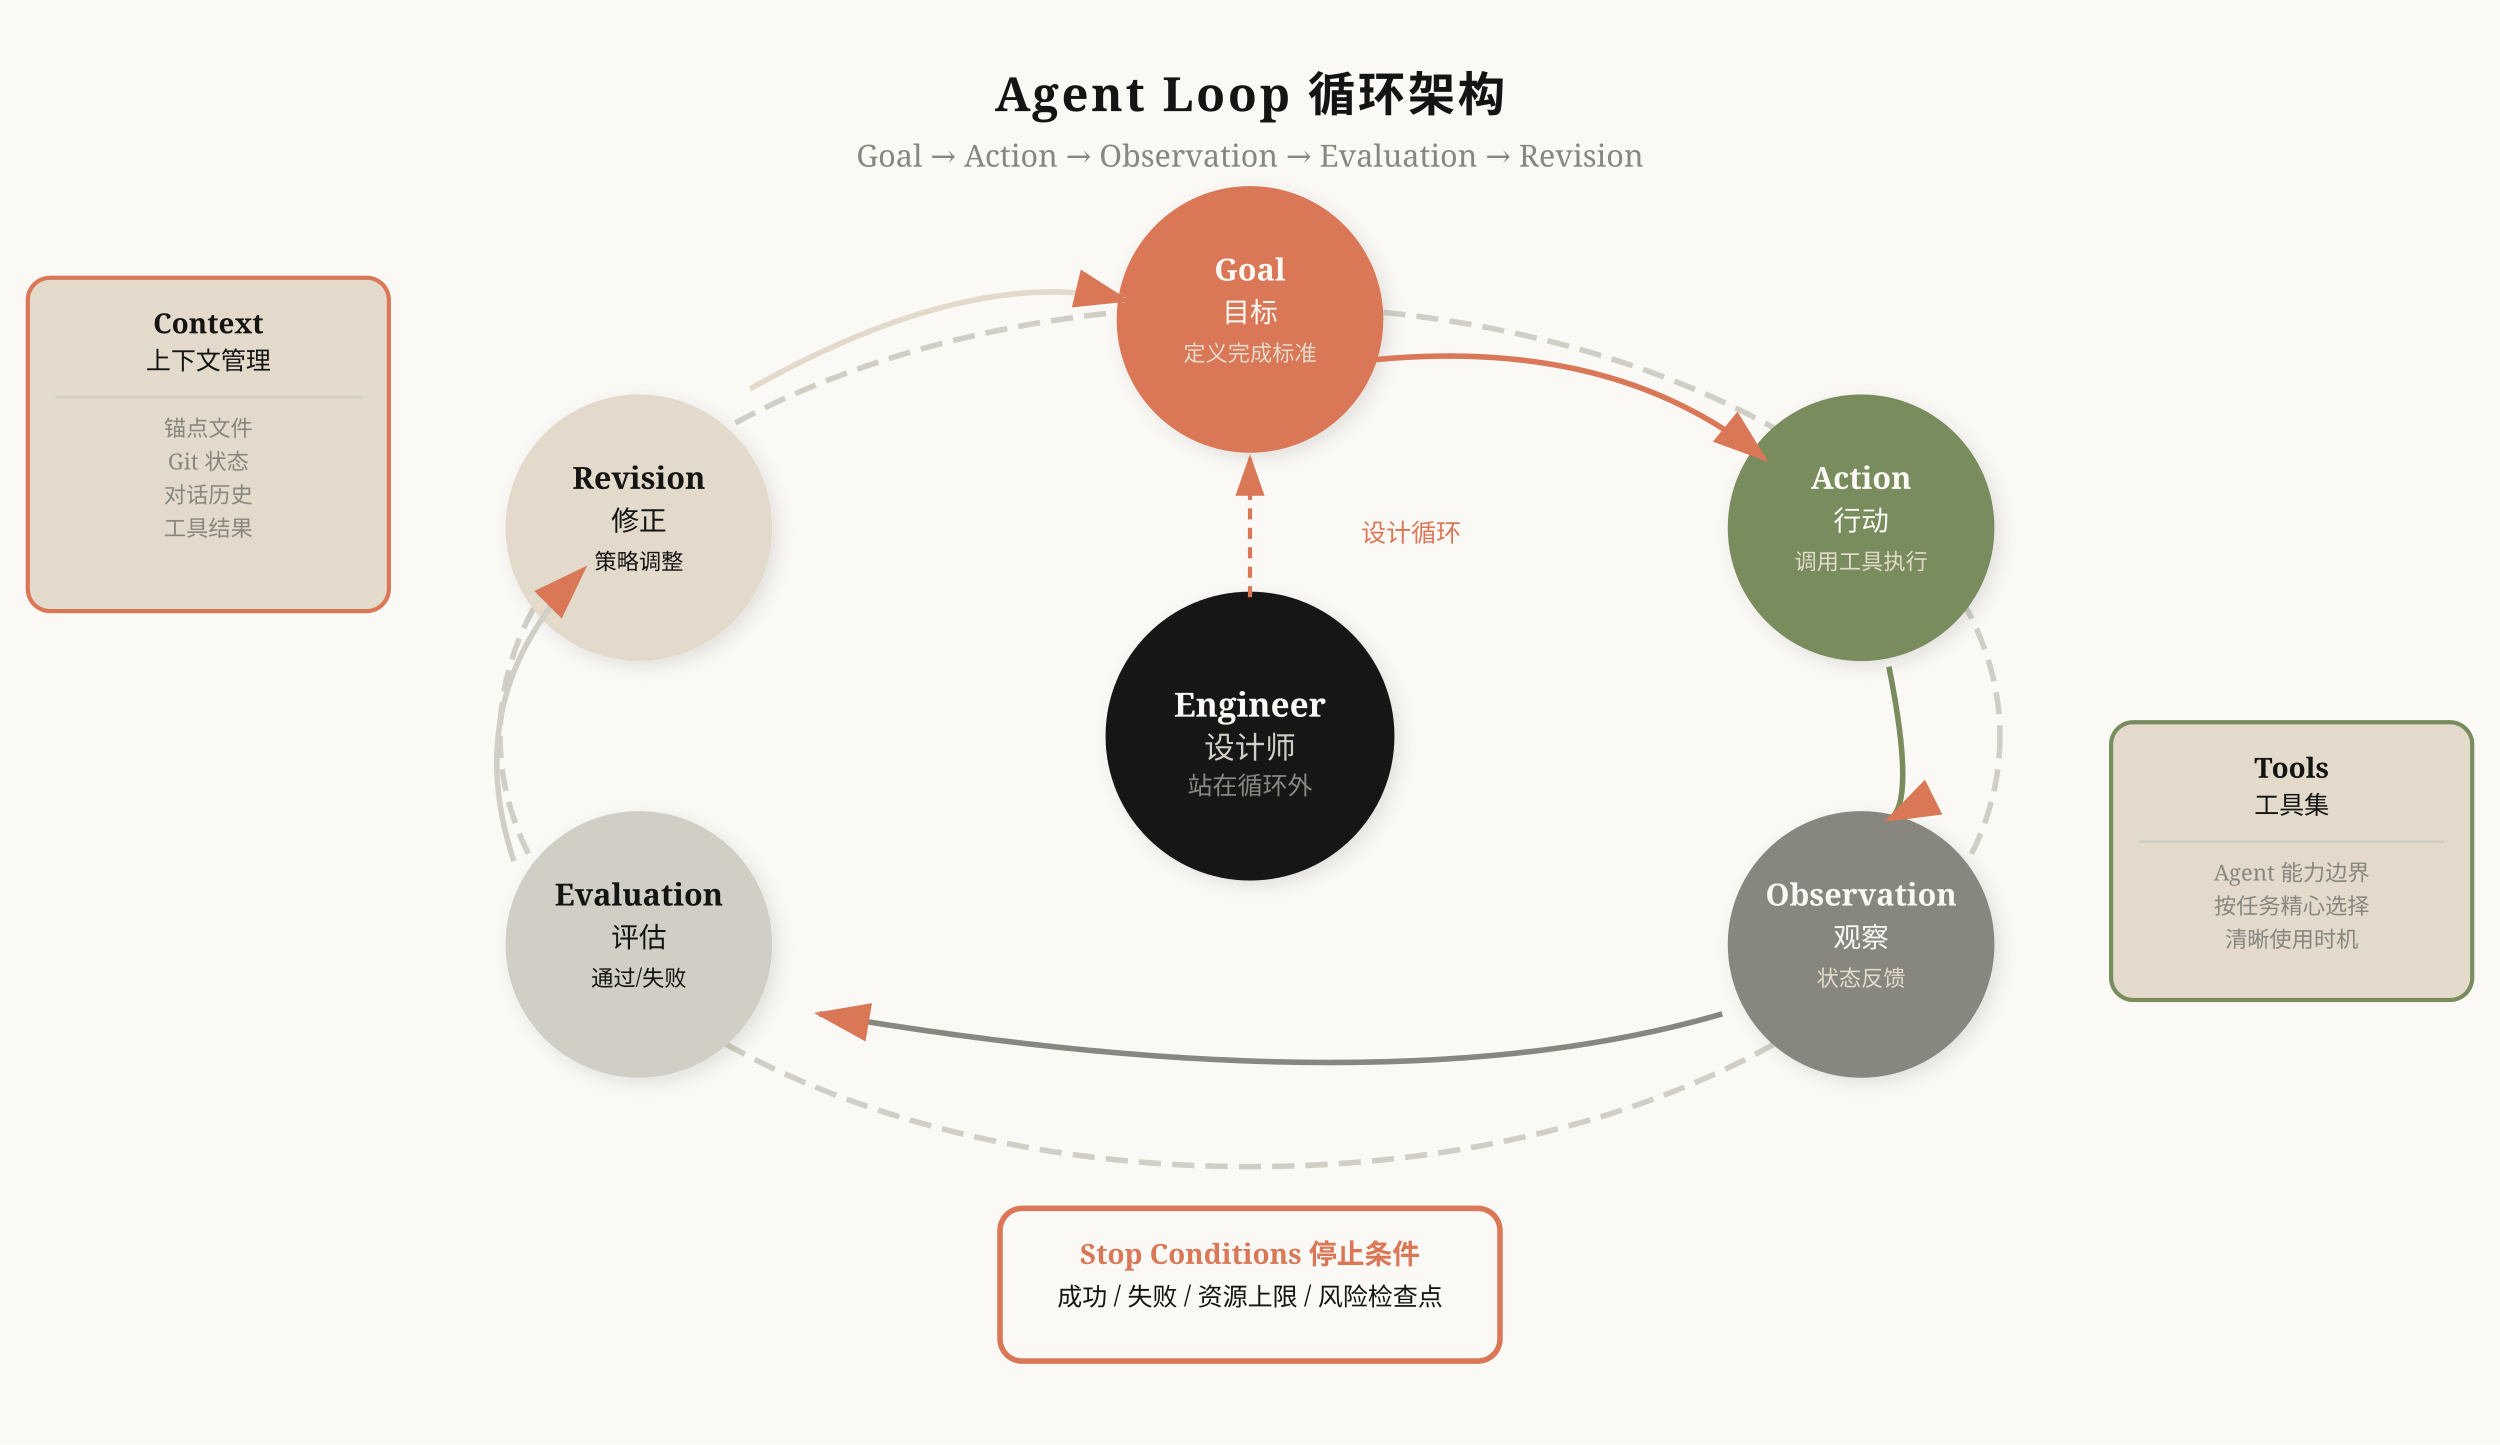
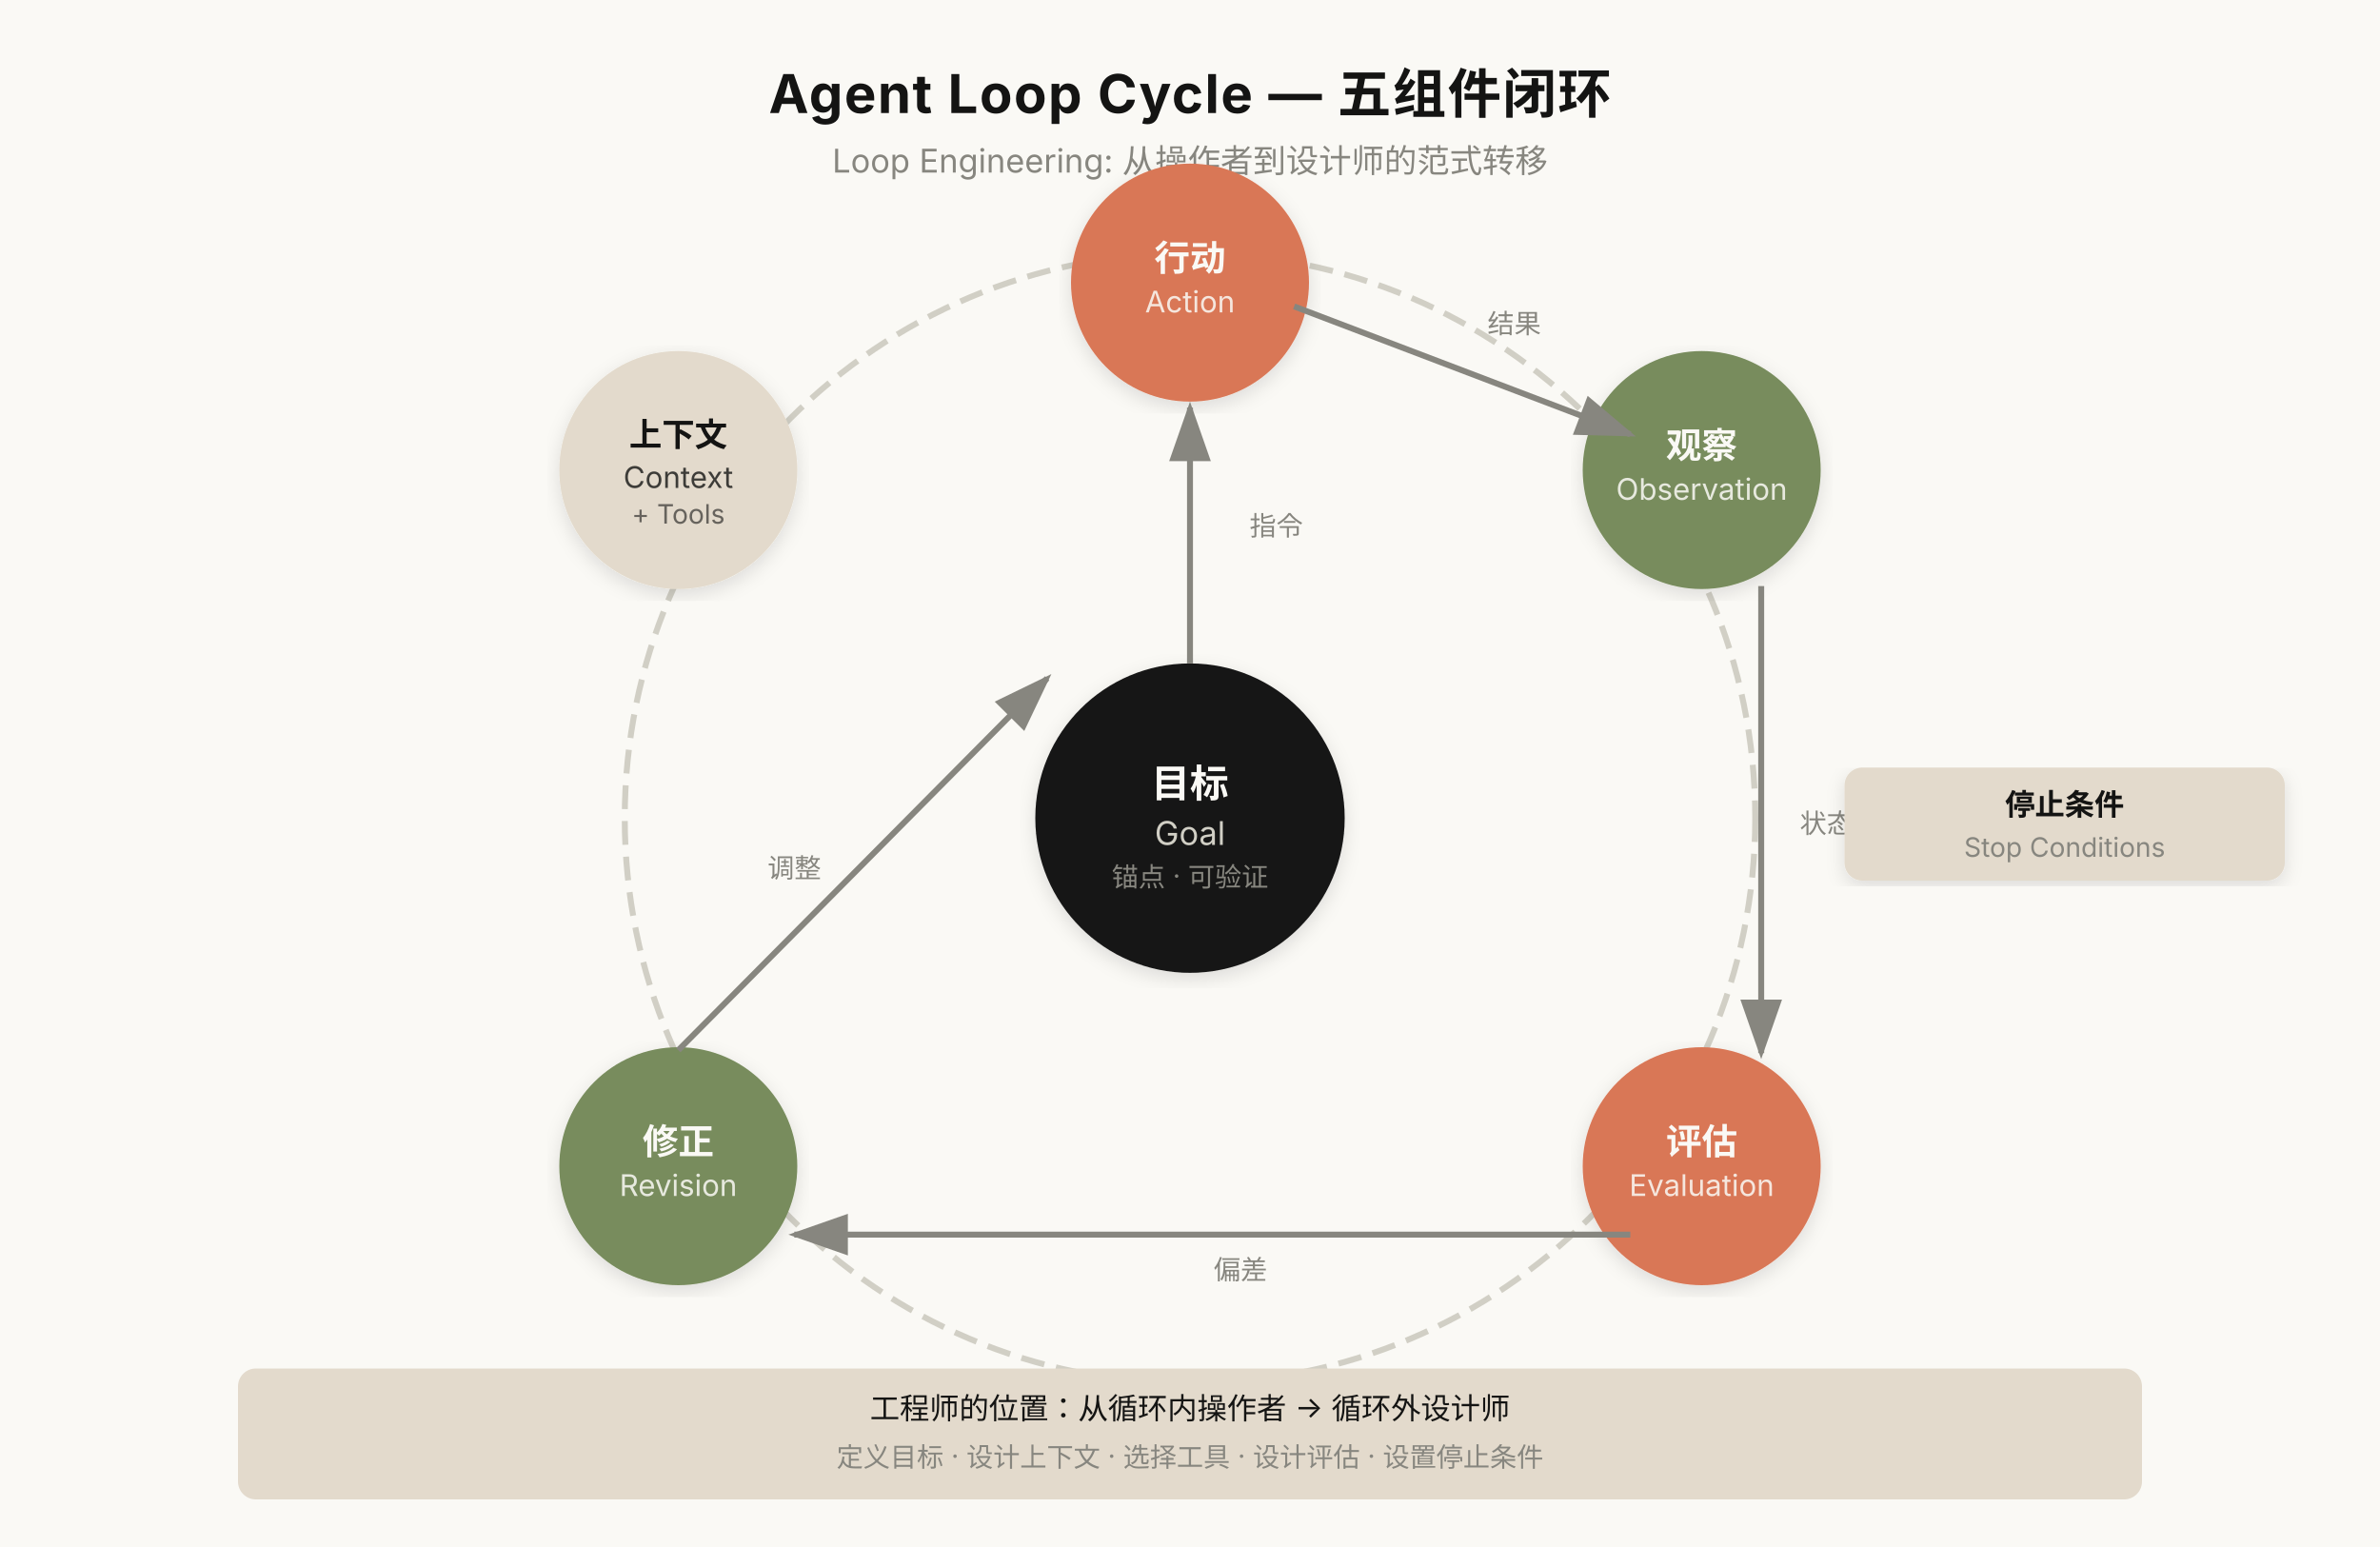
- <svg xmlns="http://www.w3.org/2000/svg" viewBox="0 0 900 520" font-family="'Georgia', serif">
+ <svg xmlns="http://www.w3.org/2000/svg" viewBox="0 0 800 520" font-family="system-ui,-apple-system,sans-serif">
  <defs>
-     <marker id="arrowhead" markerWidth="10" markerHeight="7" refX="9" refY="3.5" orient="auto">
-       <polygon points="0 0, 10 3.5, 0 7" fill="#D97757" />
+     <marker id="arrow" markerWidth="10" markerHeight="7" refX="9" refY="3.5" orient="auto">
+       <polygon points="0 0, 10 3.5, 0 7" fill="#87867F" />
    </marker>
-     <filter id="shadow" x="-10%" y="-10%" width="120%" height="120%">
-       <feDropShadow dx="2" dy="2" stdDeviation="3" flood-color="#141413" flood-opacity="0.1" />
+     <filter id="shadow" x="-5%" y="-5%" width="110%" height="110%">
+       <feDropShadow dx="0" dy="2" stdDeviation="3" flood-color="#141413" flood-opacity="0.12" />
    </filter>
  </defs>
-   <rect width="900" height="520" fill="#FAF9F5" />
-   <text x="450" y="40" text-anchor="middle" font-size="17" font-weight="bold" fill="#141413" letter-spacing="1">Agent Loop 循环架构</text>
-   <text x="450" y="60" text-anchor="middle" font-size="11" fill="#87867F">Goal → Action → Observation → Evaluation → Revision</text>
-   <circle cx="450" cy="265" r="52" fill="#141413" filter="url(#shadow)" />
-   <text x="450" y="258" text-anchor="middle" font-size="12" font-weight="bold" fill="#FAF9F5">Engineer</text>
-   <text x="450" y="273" text-anchor="middle" font-size="11" fill="#D1CFC5">设计师</text>
-   <text x="450" y="286" text-anchor="middle" font-size="9" fill="#87867F">站在循环外</text>
-   <ellipse cx="450" cy="265" rx="270" ry="155" fill="none" stroke="#D1CFC5" stroke-width="2" stroke-dasharray="8 4" />
-   <g transform="translate(450, 115)">
-     <circle r="48" fill="#D97757" filter="url(#shadow)" />
-     <text y="-14" text-anchor="middle" font-size="11" font-weight="bold" fill="#FAF9F5">Goal</text>
-     <text y="1" text-anchor="middle" font-size="10" fill="#FAF9F5">目标</text>
-     <text y="15" text-anchor="middle" font-size="8" fill="#E3DACC">定义完成标准</text>
-   </g>
-   <g transform="translate(670, 190)">
-     <circle r="48" fill="#788C5D" filter="url(#shadow)" />
-     <text y="-14" text-anchor="middle" font-size="11" font-weight="bold" fill="#FAF9F5">Action</text>
-     <text y="1" text-anchor="middle" font-size="10" fill="#FAF9F5">行动</text>
-     <text y="15" text-anchor="middle" font-size="8" fill="#E3DACC">调用工具执行</text>
-   </g>
-   <g transform="translate(670, 340)">
-     <circle r="48" fill="#87867F" filter="url(#shadow)" />
-     <text y="-14" text-anchor="middle" font-size="11" font-weight="bold" fill="#FAF9F5">Observation</text>
-     <text y="1" text-anchor="middle" font-size="10" fill="#FAF9F5">观察</text>
-     <text y="15" text-anchor="middle" font-size="8" fill="#E3DACC">状态反馈</text>
-   </g>
-   <g transform="translate(230, 340)">
-     <circle r="48" fill="#D1CFC5" filter="url(#shadow)" />
-     <text y="-14" text-anchor="middle" font-size="11" font-weight="bold" fill="#141413">Evaluation</text>
-     <text y="1" text-anchor="middle" font-size="10" fill="#141413">评估</text>
-     <text y="15" text-anchor="middle" font-size="8" fill="#141413">通过/失败</text>
-   </g>
-   <g transform="translate(230, 190)">
-     <circle r="48" fill="#E3DACC" filter="url(#shadow)" />
-     <text y="-14" text-anchor="middle" font-size="11" font-weight="bold" fill="#141413">Revision</text>
-     <text y="1" text-anchor="middle" font-size="10" fill="#141413">修正</text>
-     <text y="15" text-anchor="middle" font-size="8" fill="#141413">策略调整</text>
-   </g>
-   <path d="M 490 130 Q 580 120 635 165" fill="none" stroke="#D97757" stroke-width="2" marker-end="url(#arrowhead)" />
-   <path d="M 680 240 Q 690 290 680 295" fill="none" stroke="#788C5D" stroke-width="2" marker-end="url(#arrowhead)" />
-   <path d="M 620 365 Q 500 400 295 365" fill="none" stroke="#87867F" stroke-width="2" marker-end="url(#arrowhead)" />
-   <path d="M 185 310 Q 165 250 210 205" fill="none" stroke="#D1CFC5" stroke-width="2" marker-end="url(#arrowhead)" />
-   <path d="M 270 140 Q 350 95 405 108" fill="none" stroke="#E3DACC" stroke-width="2" marker-end="url(#arrowhead)" />
-   <rect x="360" y="435" width="180" height="55" rx="8" fill="#FAF9F5" stroke="#D97757" stroke-width="2" />
-   <text x="450" y="455" text-anchor="middle" font-size="10" font-weight="bold" fill="#D97757">Stop Conditions 停止条件</text>
-   <text x="450" y="470" text-anchor="middle" font-size="9" fill="#141413">成功 / 失败 / 资源上限 / 风险检查点</text>
-   <rect x="10" y="100" width="130" height="120" rx="8" fill="#E3DACC" stroke="#D97757" stroke-width="1.5" />
-   <text x="75" y="120" text-anchor="middle" font-size="10" font-weight="bold" fill="#141413">Context</text>
-   <text x="75" y="133" text-anchor="middle" font-size="9" fill="#141413">上下文管理</text>
-   <line x1="20" y1="143" x2="130" y2="143" stroke="#D1CFC5" stroke-width="1" />
-   <text x="75" y="157" text-anchor="middle" font-size="8" fill="#87867F">锚点文件</text>
-   <text x="75" y="169" text-anchor="middle" font-size="8" fill="#87867F">Git 状态</text>
-   <text x="75" y="181" text-anchor="middle" font-size="8" fill="#87867F">对话历史</text>
-   <text x="75" y="193" text-anchor="middle" font-size="8" fill="#87867F">工具结果</text>
-   <rect x="760" y="260" width="130" height="100" rx="8" fill="#E3DACC" stroke="#788C5D" stroke-width="1.5" />
-   <text x="825" y="280" text-anchor="middle" font-size="10" font-weight="bold" fill="#141413">Tools</text>
-   <text x="825" y="293" text-anchor="middle" font-size="9" fill="#141413">工具集</text>
-   <line x1="770" y1="303" x2="880" y2="303" stroke="#D1CFC5" stroke-width="1" />
-   <text x="825" y="317" text-anchor="middle" font-size="8" fill="#87867F">Agent 能力边界</text>
-   <text x="825" y="329" text-anchor="middle" font-size="8" fill="#87867F">按任务精心选择</text>
-   <text x="825" y="341" text-anchor="middle" font-size="8" fill="#87867F">清晰使用时机</text>
-   <path d="M 450 215 L 450 165" stroke="#D97757" stroke-width="1.5" stroke-dasharray="4 3" marker-end="url(#arrowhead)" />
-   <text x="490" y="195" font-size="9" fill="#D97757">设计循环</text>
+   <rect width="800" height="520" fill="#FAF9F5" />
+   <text x="400" y="38" text-anchor="middle" font-size="18" font-weight="700" fill="#141413" letter-spacing="0.5">Agent Loop Cycle — 五组件闭环</text>
+   <text x="400" y="58" text-anchor="middle" font-size="11" fill="#87867F">Loop Engineering: 从操作者到设计师的范式转移</text>
+   <circle cx="400" cy="275" r="190" fill="none" stroke="#D1CFC5" stroke-width="2" stroke-dasharray="8,4" />
+   <circle cx="400" cy="275" r="52" fill="#141413" filter="url(#shadow)" />
+   <text x="400" y="268" text-anchor="middle" font-size="13" font-weight="700" fill="#FAF9F5">目标</text>
+   <text x="400" y="284" text-anchor="middle" font-size="11" fill="#D1CFC5">Goal</text>
+   <text x="400" y="298" text-anchor="middle" font-size="9" fill="#87867F">锚点 · 可验证</text>
+   <circle cx="400" cy="95" r="40" fill="#D97757" filter="url(#shadow)" />
+   <text x="400" y="91" text-anchor="middle" font-size="12" font-weight="700" fill="#FAF9F5">行动</text>
+   <text x="400" y="105" text-anchor="middle" font-size="10" fill="#FAF9F5" opacity="0.85">Action</text>
+   <circle cx="572" cy="158" r="40" fill="#788C5D" filter="url(#shadow)" />
+   <text x="572" y="154" text-anchor="middle" font-size="12" font-weight="700" fill="#FAF9F5">观察</text>
+   <text x="572" y="168" text-anchor="middle" font-size="10" fill="#FAF9F5" opacity="0.85">Observation</text>
+   <circle cx="572" cy="392" r="40" fill="#D97757" filter="url(#shadow)" />
+   <text x="572" y="388" text-anchor="middle" font-size="12" font-weight="700" fill="#FAF9F5">评估</text>
+   <text x="572" y="402" text-anchor="middle" font-size="10" fill="#FAF9F5" opacity="0.85">Evaluation</text>
+   <circle cx="228" cy="392" r="40" fill="#788C5D" filter="url(#shadow)" />
+   <text x="228" y="388" text-anchor="middle" font-size="12" font-weight="700" fill="#FAF9F5">修正</text>
+   <text x="228" y="402" text-anchor="middle" font-size="10" fill="#FAF9F5" opacity="0.85">Revision</text>
+   <circle cx="228" cy="158" r="40" fill="#E3DACC" filter="url(#shadow)" />
+   <text x="228" y="150" text-anchor="middle" font-size="11" font-weight="700" fill="#141413">上下文</text>
+   <text x="228" y="164" text-anchor="middle" font-size="10" fill="#141413" opacity="0.8">Context</text>
+   <text x="228" y="176" text-anchor="middle" font-size="9" fill="#141413" opacity="0.6">+ Tools</text>
+   <path d="M 400 223 L 400 137" stroke="#87867F" stroke-width="2" fill="none" marker-end="url(#arrow)" />
+   <text x="420" y="180" font-size="9" fill="#87867F">指令</text>
+   <path d="M 435 103 L 548 146" stroke="#87867F" stroke-width="2" fill="none" marker-end="url(#arrow)" />
+   <text x="500" y="112" font-size="9" fill="#87867F">结果</text>
+   <path d="M 592 197 L 592 354" stroke="#87867F" stroke-width="2" fill="none" marker-end="url(#arrow)" />
+   <text x="605" y="280" font-size="9" fill="#87867F">状态</text>
+   <path d="M 548 415 L 267 415" stroke="#87867F" stroke-width="2" fill="none" marker-end="url(#arrow)" />
+   <text x="408" y="430" font-size="9" fill="#87867F">偏差</text>
+   <path d="M 228 353 L 352 228" stroke="#87867F" stroke-width="2" fill="none" marker-end="url(#arrow)" />
+   <text x="258" y="295" font-size="9" fill="#87867F">调整</text>
+   <rect x="620" y="258" width="148" height="38" rx="6" fill="#E3DACC" filter="url(#shadow)" />
+   <text x="694" y="274" text-anchor="middle" font-size="10" font-weight="700" fill="#141413">停止条件</text>
+   <text x="694" y="288" text-anchor="middle" font-size="9" fill="#87867F">Stop Conditions</text>
+   <rect x="80" y="460" width="640" height="44" rx="6" fill="#E3DACC" />
+   <text x="400" y="477" text-anchor="middle" font-size="10" fill="#141413">工程师的位置：从循环内操作者 → 循环外设计师</text>
+   <text x="400" y="493" text-anchor="middle" font-size="9" fill="#87867F">定义目标 · 设计上下文 · 选择工具 · 设计评估 · 设置停止条件</text>
</svg>
